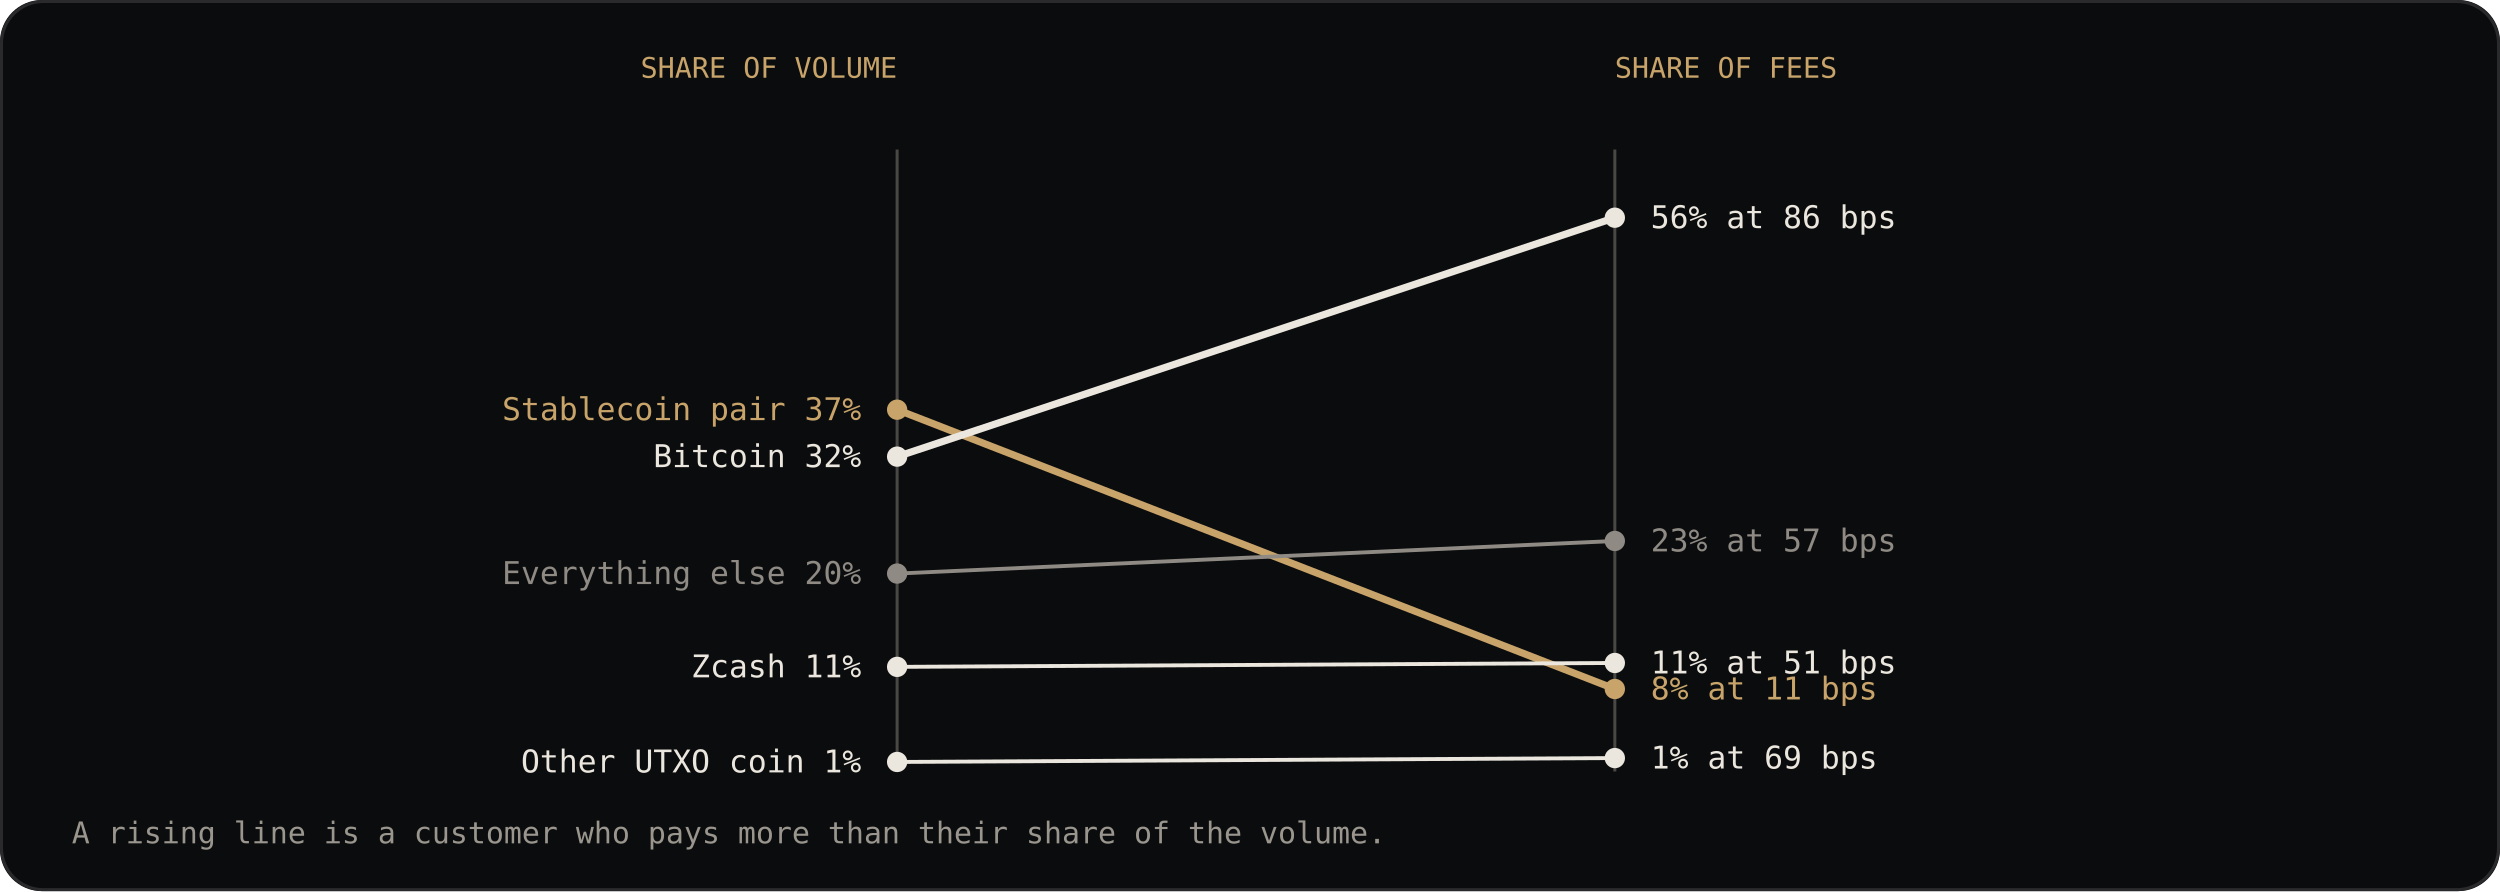
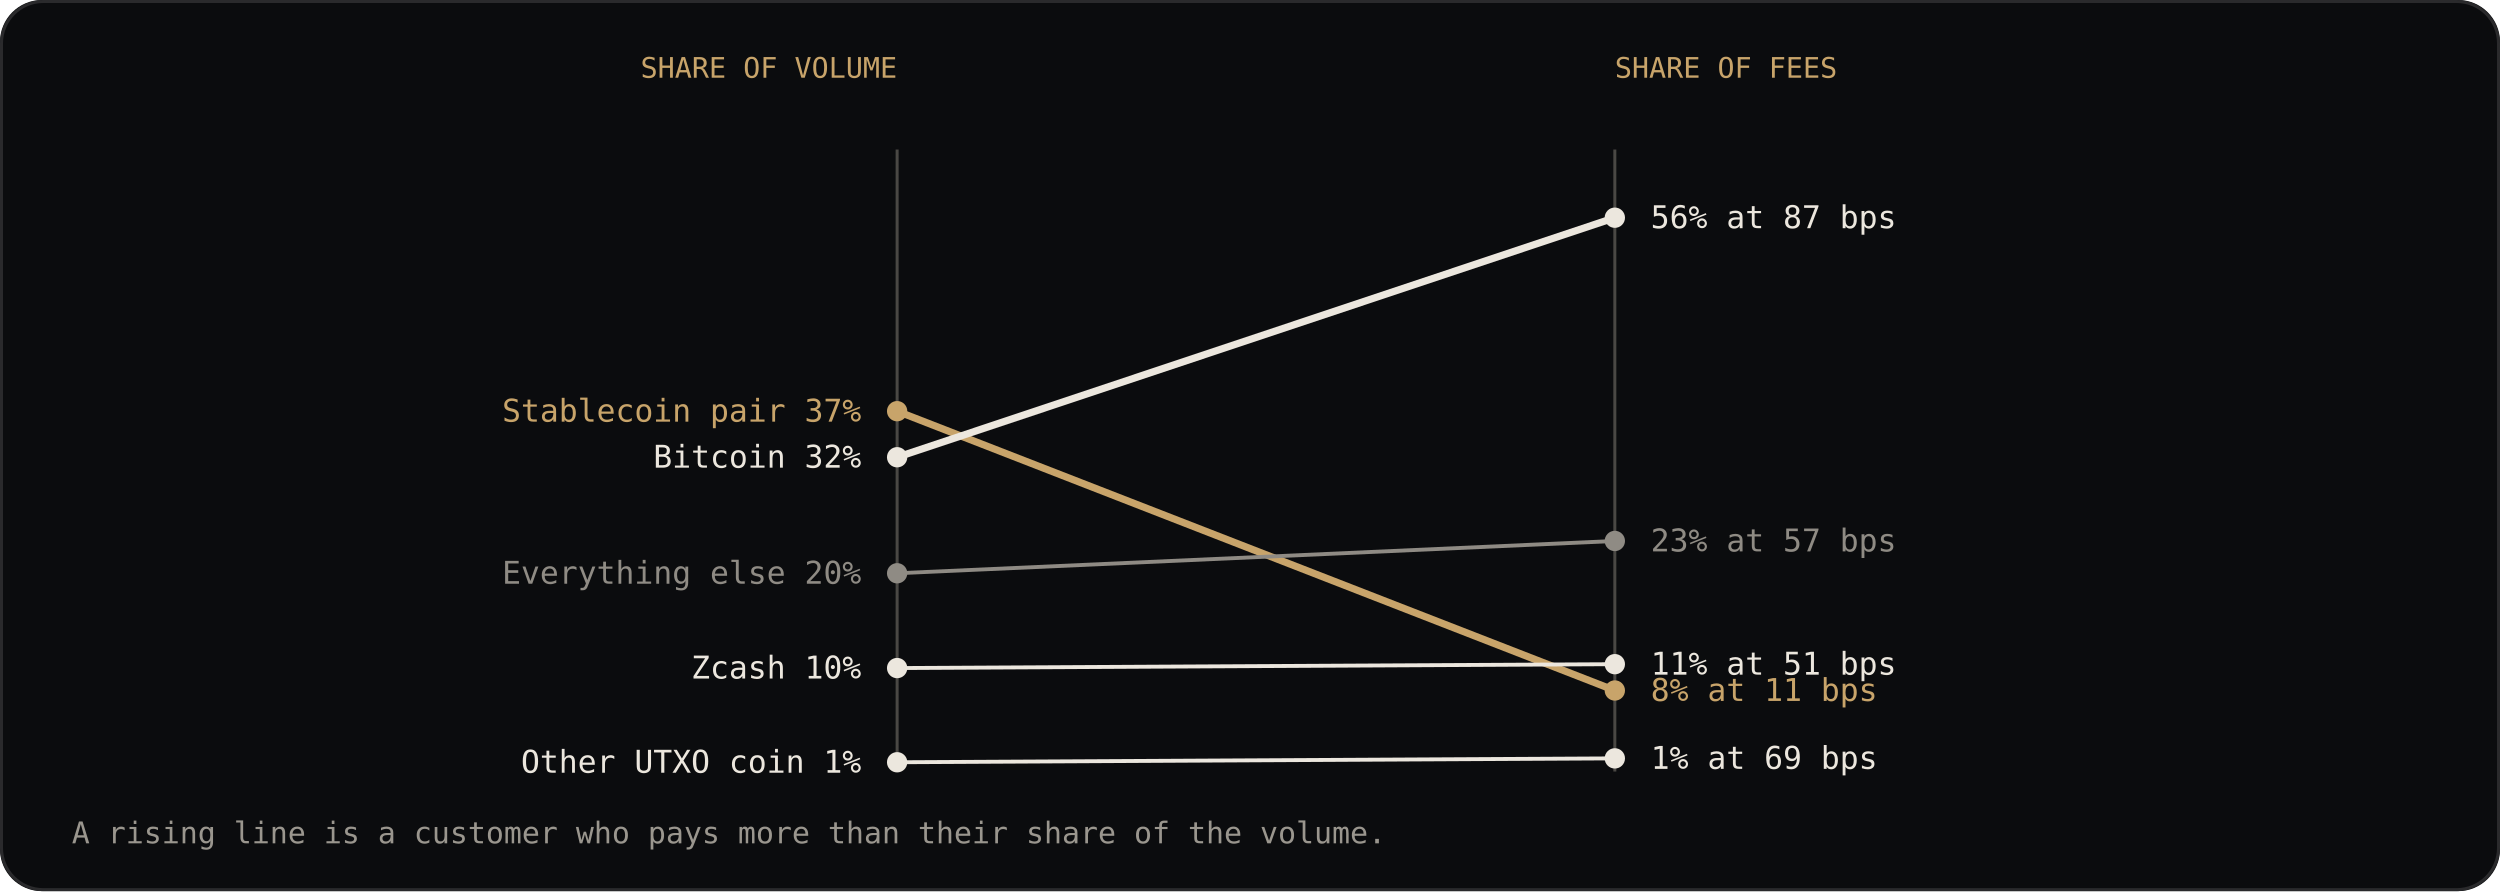
<svg xmlns="http://www.w3.org/2000/svg" viewBox="0 0 836 298" width="836" height="298" font-family="'JetBrains Mono', ui-monospace, SFMono-Regular, Menlo, Consolas, monospace" font-size="9">
  <rect width="836" height="298" rx="14" fill="#0b0c0e" />
  <rect x="0.5" y="0.5" width="835" height="297" rx="14" fill="none" stroke="#2a2a2c" />
  <text x="300.0" y="26.0" fill="#c8a46a" font-size="9.5" font-weight="500" text-anchor="end">SHARE OF VOLUME</text>
  <text x="540.0" y="26.0" fill="#c8a46a" font-size="9.5" font-weight="500" text-anchor="start">SHARE OF FEES</text>
  <line x1="300.0" x2="300.0" y1="50.0" y2="258.0" stroke="#4a4844" />
  <line x1="540.0" x2="540.0" y1="50.0" y2="258.0" stroke="#4a4844" />
-   <line x1="300.0" y1="254.8" x2="540.0" y2="253.5" stroke="#ece7de" stroke-width="1.3" stroke-linecap="round" />
-   <circle cx="300.0" cy="254.8" r="3.4" fill="#ece7de" />
-   <circle cx="540.0" cy="253.5" r="3.4" fill="#ece7de" />
-   <text x="288.0" y="258.3" fill="#ece7de" font-size="10.5" font-weight="400" text-anchor="end">Other UTXO coin  1%</text>
-   <text x="552.0" y="257.0" fill="#ece7de" font-size="10.5" font-weight="400" text-anchor="start">1%  at 69 bps</text>
-   <line x1="300.0" y1="137.0" x2="540.0" y2="230.4" stroke="#c8a46a" stroke-width="2.4" stroke-linecap="round" />
-   <circle cx="300.0" cy="137.0" r="3.4" fill="#c8a46a" />
-   <circle cx="540.0" cy="230.4" r="3.4" fill="#c8a46a" />
-   <text x="288.0" y="140.5" fill="#c8a46a" font-size="10.5" font-weight="400" text-anchor="end">Stablecoin pair  37%</text>
-   <text x="552.0" y="233.9" fill="#c8a46a" font-size="10.5" font-weight="400" text-anchor="start">8%  at 11 bps</text>
-   <line x1="300.0" y1="223.0" x2="540.0" y2="221.7" stroke="#ece7de" stroke-width="1.3" stroke-linecap="round" />
-   <circle cx="300.0" cy="223.0" r="3.4" fill="#ece7de" />
-   <circle cx="540.0" cy="221.7" r="3.4" fill="#ece7de" />
-   <text x="288.0" y="226.5" fill="#ece7de" font-size="10.5" font-weight="400" text-anchor="end">Zcash  11%</text>
-   <text x="552.0" y="225.2" fill="#ece7de" font-size="10.5" font-weight="400" text-anchor="start">11%  at 51 bps</text>
-   <line x1="300.0" y1="191.8" x2="540.0" y2="180.9" stroke="#8f8b84" stroke-width="1.3" stroke-linecap="round" />
-   <circle cx="300.0" cy="191.8" r="3.4" fill="#8f8b84" />
+   <line x1="300.0" y1="254.9" x2="540.0" y2="253.6" stroke="#ece7de" stroke-width="1.3" stroke-linecap="round" />
+   <circle cx="300.0" cy="254.9" r="3.4" fill="#ece7de" />
+   <circle cx="540.0" cy="253.6" r="3.4" fill="#ece7de" />
+   <text x="288.0" y="258.4" fill="#ece7de" font-size="10.5" font-weight="400" text-anchor="end">Other UTXO coin  1%</text>
+   <text x="552.0" y="257.1" fill="#ece7de" font-size="10.5" font-weight="400" text-anchor="start">1%  at 69 bps</text>
+   <line x1="300.0" y1="137.5" x2="540.0" y2="230.9" stroke="#c8a46a" stroke-width="2.4" stroke-linecap="round" />
+   <circle cx="300.0" cy="137.5" r="3.4" fill="#c8a46a" />
+   <circle cx="540.0" cy="230.9" r="3.4" fill="#c8a46a" />
+   <text x="288.0" y="141.0" fill="#c8a46a" font-size="10.5" font-weight="400" text-anchor="end">Stablecoin pair  37%</text>
+   <text x="552.0" y="234.4" fill="#c8a46a" font-size="10.5" font-weight="400" text-anchor="start">8%  at 11 bps</text>
+   <line x1="300.0" y1="223.4" x2="540.0" y2="222.1" stroke="#ece7de" stroke-width="1.3" stroke-linecap="round" />
+   <circle cx="300.0" cy="223.4" r="3.4" fill="#ece7de" />
+   <circle cx="540.0" cy="222.1" r="3.4" fill="#ece7de" />
+   <text x="288.0" y="226.9" fill="#ece7de" font-size="10.5" font-weight="400" text-anchor="end">Zcash  10%</text>
+   <text x="552.0" y="225.6" fill="#ece7de" font-size="10.5" font-weight="400" text-anchor="start">11%  at 51 bps</text>
+   <line x1="300.0" y1="191.7" x2="540.0" y2="180.9" stroke="#8f8b84" stroke-width="1.3" stroke-linecap="round" />
+   <circle cx="300.0" cy="191.7" r="3.4" fill="#8f8b84" />
  <circle cx="540.0" cy="180.9" r="3.4" fill="#8f8b84" />
-   <text x="288.0" y="195.3" fill="#8f8b84" font-size="10.5" font-weight="400" text-anchor="end">Everything else  20%</text>
+   <text x="288.0" y="195.2" fill="#8f8b84" font-size="10.5" font-weight="400" text-anchor="end">Everything else  20%</text>
  <text x="552.0" y="184.4" fill="#8f8b84" font-size="10.5" font-weight="400" text-anchor="start">23%  at 57 bps</text>
-   <line x1="300.0" y1="152.7" x2="540.0" y2="72.8" stroke="#ece7de" stroke-width="2.4" stroke-linecap="round" />
-   <circle cx="300.0" cy="152.7" r="3.4" fill="#ece7de" />
+   <line x1="300.0" y1="152.9" x2="540.0" y2="72.8" stroke="#ece7de" stroke-width="2.4" stroke-linecap="round" />
+   <circle cx="300.0" cy="152.9" r="3.4" fill="#ece7de" />
  <circle cx="540.0" cy="72.8" r="3.4" fill="#ece7de" />
-   <text x="288.0" y="156.2" fill="#ece7de" font-size="10.5" font-weight="400" text-anchor="end">Bitcoin  32%</text>
-   <text x="552.0" y="76.3" fill="#ece7de" font-size="10.5" font-weight="400" text-anchor="start">56%  at 86 bps</text>
+   <text x="288.0" y="156.4" fill="#ece7de" font-size="10.5" font-weight="400" text-anchor="end">Bitcoin  32%</text>
+   <text x="552.0" y="76.3" fill="#ece7de" font-size="10.5" font-weight="400" text-anchor="start">56%  at 87 bps</text>
  <text x="24.0" y="282.0" fill="#9a968e" font-size="10" font-weight="400" text-anchor="start">A rising line is a customer who pays more than their share of the volume.</text>
</svg>
